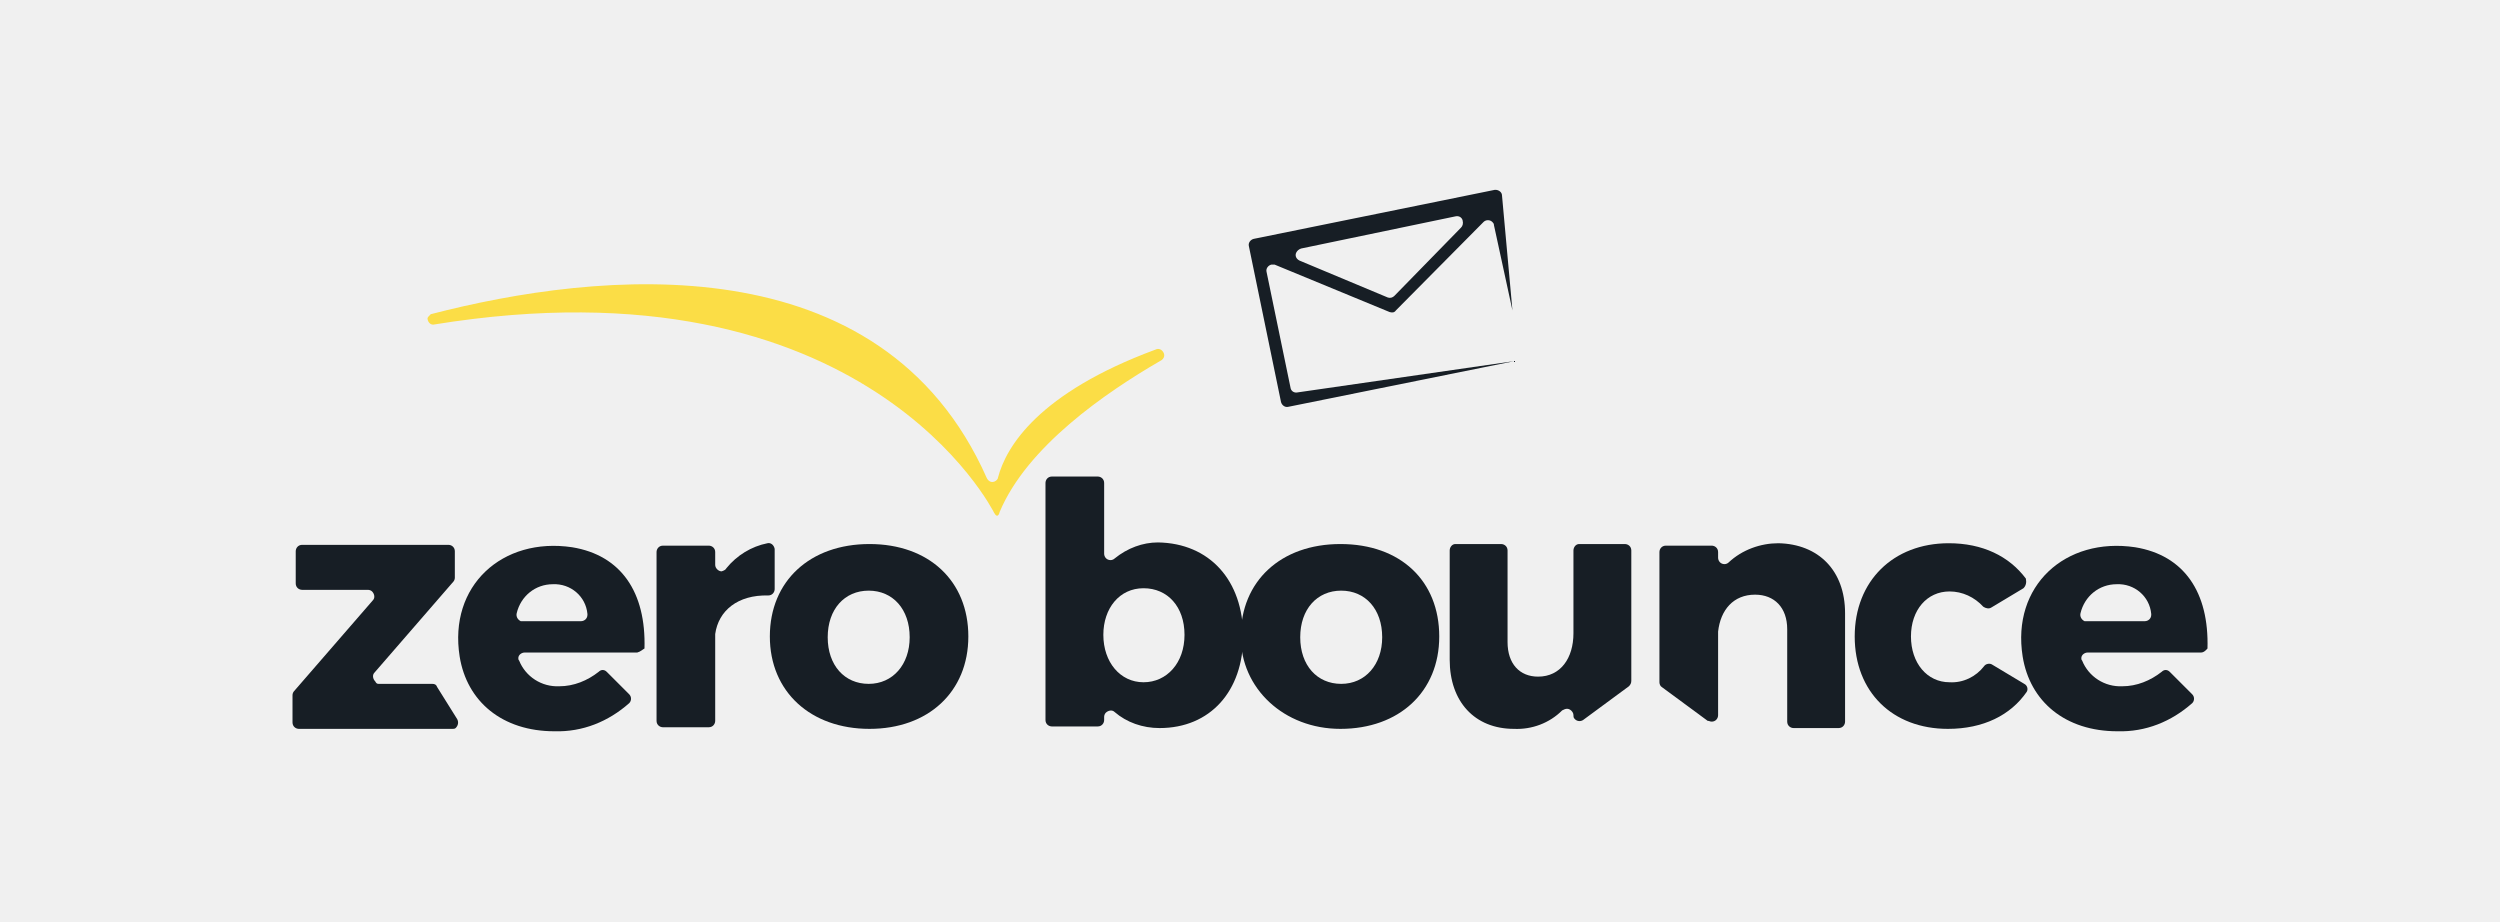
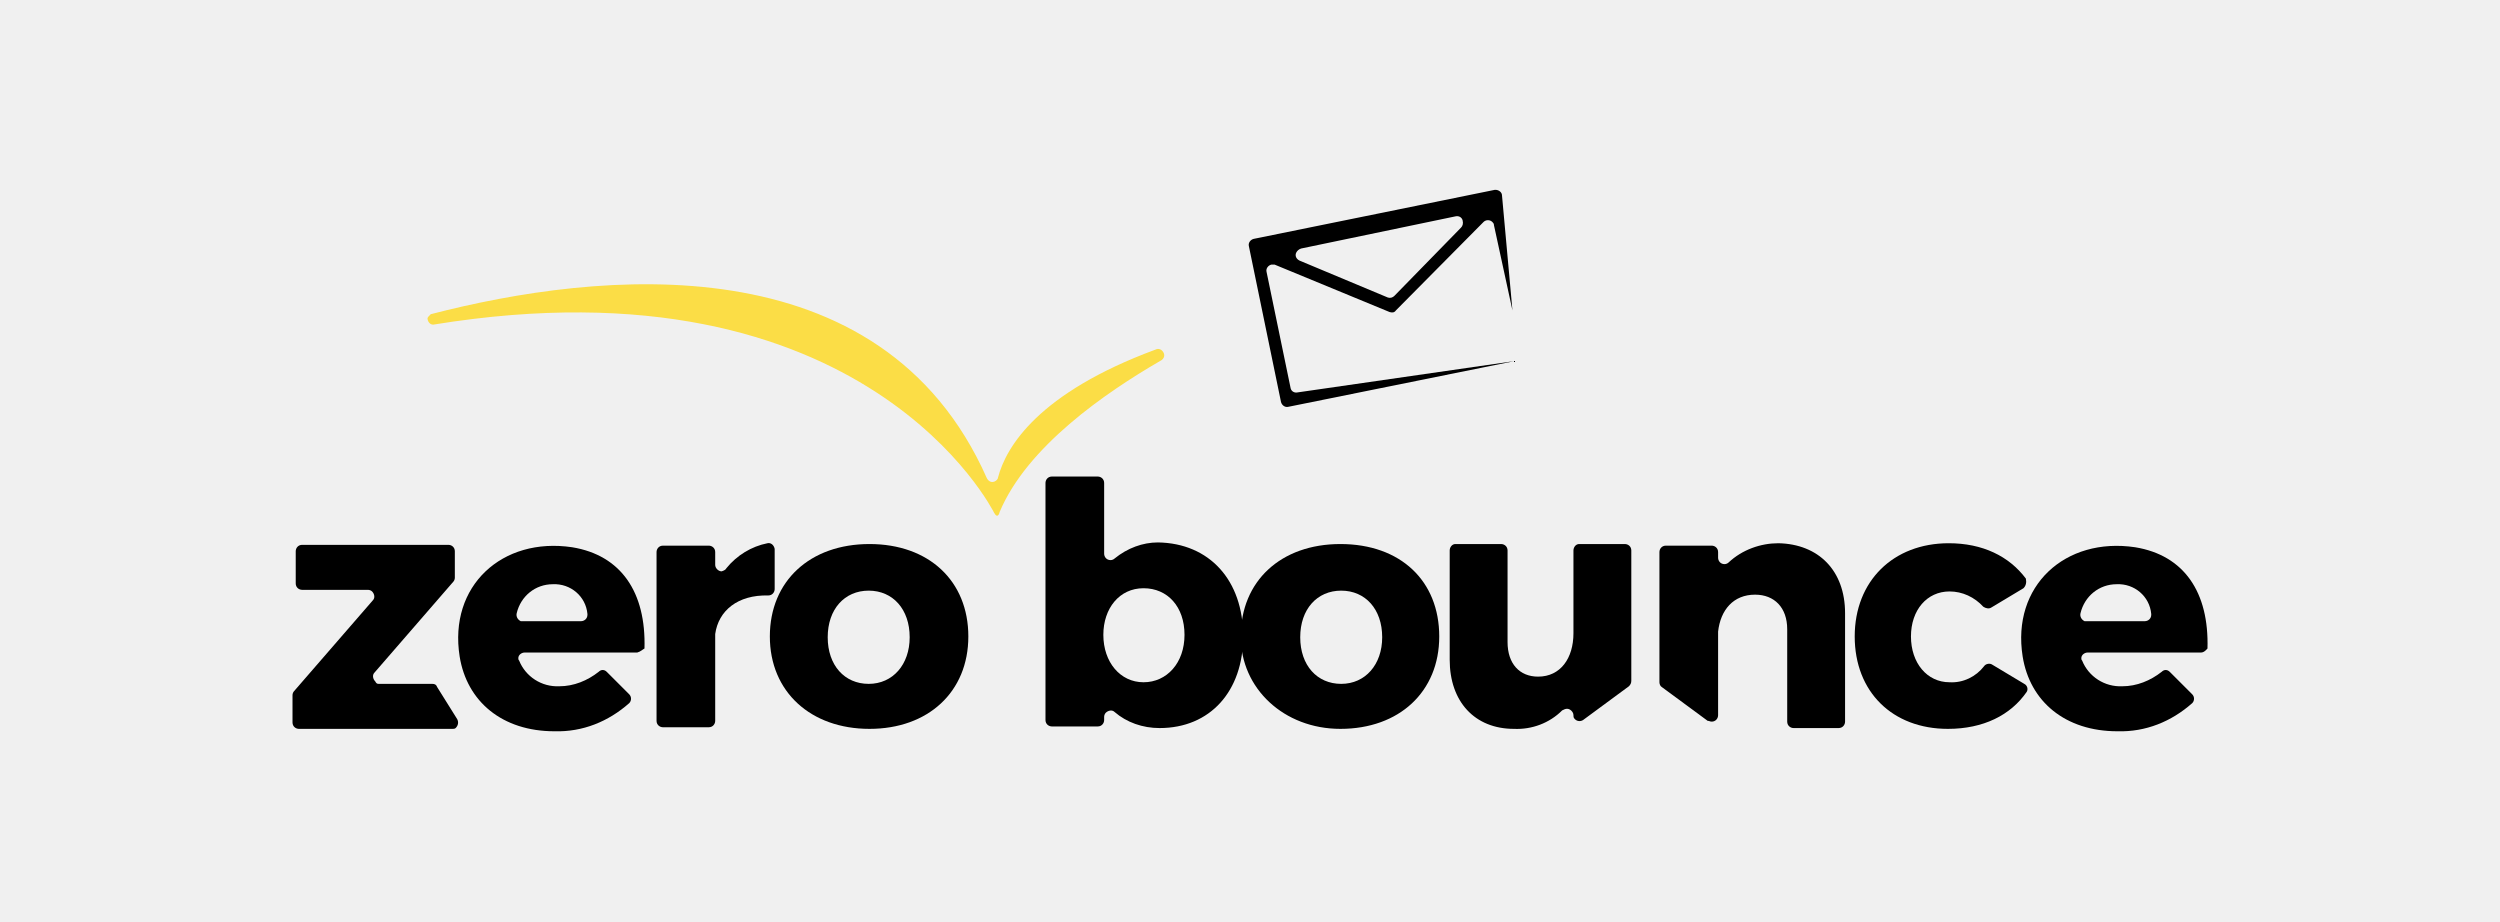
- <svg xmlns="http://www.w3.org/2000/svg" version="1.1" id="Layer_1" x="0px" y="0px" viewBox="0 0 311.1 114.7" width="100%" style="max-width:500px;height:auto;enable-background:new 0 0 311.1 114.7;" xml:space="preserve">
+ <svg xmlns="http://www.w3.org/2000/svg" version="1.1" id="Layer_1" x="0px" y="0px" viewBox="0 0 311.1 114.7" width="500px" xml:space="preserve">
  <style type="text/css">
-     .st0 { fill-rule:evenodd; clip-rule:evenodd; fill: #171E25; }
+     @media (prefers-color-scheme: light) {
+       .st0 { fill-rule:evenodd; clip-rule:evenodd; fill: #171E25; }
+     }
+     @media (prefers-color-scheme: dark) {
+       .st0 { fill-rule:evenodd; clip-rule:evenodd; fill: #8B8E92; }
+     }
    .st1 { fill-rule:evenodd; clip-rule:evenodd; fill:#FBDD46; }
-     @media (prefers-color-scheme: dark) {
-       .st0 { fill-rule:evenodd; clip-rule:evenodd; fill: #FFFFFF; }
-     }
  </style>
  <g id="Symbols">
    <g id="nav---w_x2F_-black-log-in-text" transform="translate(-168, -18)">
      <g id="Group-26" transform="translate(168, 18)">
        <path id="Fill-1" class="st0" d="M47.1,85.1h6.7c0.3,0,0.5,0.1,0.6,0.4l2.5,4c0.2,0.4,0.1,0.8-0.2,1.1c-0.1,0.1-0.3,0.1-0.4,0.1                     H37.2c-0.4,0-0.8-0.3-0.8-0.8v-3.4c0-0.2,0.1-0.4,0.2-0.5l9.8-11.3c0.3-0.3,0.2-0.8-0.1-1.1c-0.1-0.1-0.3-0.2-0.5-0.2h-8.2                     c-0.4,0-0.8-0.3-0.8-0.8v-4c0-0.4,0.3-0.8,0.8-0.8h18.2c0.4,0,0.8,0.3,0.8,0.8v3.3c0,0.2-0.1,0.4-0.2,0.5l-9.8,11.3                     c-0.3,0.3-0.2,0.8,0.1,1.1C46.8,85,46.9,85.1,47.1,85.1" />
        <path id="Fill-3" class="st0" d="M72.3,77.3c0.4,0,0.8-0.3,0.8-0.8v-0.1c-0.2-2.2-2.1-3.8-4.3-3.7c-2.2,0-4,1.5-4.5,3.6                     c-0.1,0.4,0.1,0.8,0.5,1h0.2H72.3z M79.3,81.2H65.3c-0.4,0-0.8,0.3-0.8,0.7c0,0.1,0,0.2,0.1,0.3c0.8,2,2.8,3.3,5,3.2                     c1.8,0,3.5-0.7,4.9-1.8c0.3-0.3,0.7-0.3,1,0l2.8,2.8c0.3,0.3,0.3,0.8,0,1.1c-2.6,2.3-5.8,3.6-9.3,3.5c-6.5,0-10.9-3.7-11.8-9.3                     c-1.4-8.8,5.3-14.9,14-13.6c6.1,1,9.2,5.6,9,12.6C80,80.8,79.7,81.1,79.3,81.2L79.3,81.2z" />
        <path id="Fill-5" class="st0" d="M90.4,70.7c1.3-1.6,3.1-2.7,5.1-3.1c0.4-0.1,0.8,0.2,0.9,0.7v0.1v4.9c0,0.4-0.3,0.8-0.8,0.8                     C91.8,74,89.4,76,89,78.9v10.8c0,0.4-0.3,0.8-0.8,0.8h-5.7c-0.4,0-0.8-0.3-0.8-0.8v-21c0-0.4,0.3-0.8,0.8-0.8h5.7                     c0.4,0,0.8,0.3,0.8,0.8v1.6c0,0.4,0.4,0.8,0.8,0.8C90.1,71,90.3,70.9,90.4,70.7" />
        <path id="Fill-7" class="st0" d="M103,79.3c0,3.5,2.1,5.8,5.1,5.8s5.1-2.4,5.1-5.8c0-3.5-2.1-5.8-5.1-5.8S103,75.8,103,79.3                      M120.5,79.2c0,6.9-5,11.5-12.3,11.5c-7.3,0-12.4-4.6-12.4-11.5c0-6.9,5-11.5,12.4-11.5S120.5,72.3,120.5,79.2" />
        <path id="Fill-9" class="st0" d="M147.4,79c0-3.5-2.1-5.8-5.1-5.8s-5,2.5-5,5.8c0,3.4,2.1,5.9,5,5.9S147.4,82.5,147.4,79                      M154.7,79.2c0,6.8-4.1,11.4-10.4,11.4c-2.1,0-4.1-0.7-5.6-2c-0.3-0.3-0.8-0.2-1.1,0.1c-0.1,0.1-0.2,0.3-0.2,0.5v0.4                     c0,0.4-0.3,0.8-0.8,0.8h-5.7c-0.4,0-0.8-0.3-0.8-0.8V60.1c0-0.4,0.3-0.8,0.8-0.8h5.7c0.4,0,0.8,0.3,0.8,0.8v8.8                     c0,0.4,0.3,0.8,0.8,0.8c0.2,0,0.4-0.1,0.5-0.2c1.6-1.3,3.5-2,5.4-2C150.5,67.6,154.7,72.2,154.7,79.2" />
        <path id="Fill-11" class="st0" d="M161.8,79.3c0,3.5,2.1,5.8,5.1,5.8c3,0,5.1-2.4,5.1-5.8c0-3.5-2.1-5.8-5.1-5.8                     C163.9,73.5,161.8,75.8,161.8,79.3 M179.1,79.2c0,6.9-5,11.5-12.3,11.5c-7,0-12.4-5-12.4-11.5c0-6.9,5-11.5,12.4-11.5                     C174.3,67.7,179.1,72.3,179.1,79.2" />
        <path id="Fill-13" class="st0" d="M202.7,85.4l-5.7,4.2c-0.3,0.2-0.8,0.2-1.1-0.2c-0.1-0.1-0.1-0.3-0.1-0.4                     c0-0.4-0.4-0.8-0.8-0.8c-0.2,0-0.4,0.1-0.6,0.2c-1.6,1.6-3.8,2.4-6,2.3c-4.9,0-8-3.4-8-8.6V68.5c0-0.4,0.3-0.8,0.7-0.8h5.7                     c0.4,0,0.8,0.3,0.8,0.8v11.4c0,2.7,1.5,4.3,3.8,4.3c2.8,0,4.4-2.3,4.4-5.4V68.5c0-0.4,0.3-0.8,0.7-0.8h5.7c0.4,0,0.8,0.3,0.8,0.8                     v16.2C203,85,202.9,85.2,202.7,85.4" />
        <path id="Fill-15" class="st0" d="M229.6,76.3v13.5c0,0.4-0.3,0.8-0.8,0.8h-5.6c-0.4,0-0.8-0.3-0.8-0.8V78.3c0-2.7-1.6-4.3-4-4.3                     c-2.7,0-4.3,1.9-4.6,4.6V89c0,0.4-0.3,0.8-0.8,0.8c-0.2,0-0.3-0.1-0.5-0.1l-5.7-4.2c-0.2-0.1-0.3-0.4-0.3-0.6V68.7                     c0-0.4,0.3-0.8,0.8-0.8h5.7c0.4,0,0.8,0.3,0.8,0.8v0.7c0,0.4,0.3,0.8,0.8,0.8c0.2,0,0.4-0.1,0.5-0.2c1.7-1.6,4-2.4,6.2-2.4                     C226.3,67.7,229.6,71,229.6,76.3" />
        <path id="Fill-17" class="st0" d="M251.8,73.2l-4,2.4c-0.3,0.2-0.7,0.1-1-0.1c-1.1-1.2-2.6-1.9-4.2-1.9c-2.8,0-4.8,2.3-4.8,5.6                     s2,5.7,4.8,5.7c1.7,0.1,3.3-0.7,4.3-2c0.2-0.3,0.7-0.4,1-0.2l4,2.4c0.4,0.2,0.5,0.7,0.3,1c-2,2.9-5.4,4.6-9.8,4.6                     c-6.9,0-11.6-4.6-11.6-11.5c0-6.9,4.8-11.6,11.7-11.6c4.2,0,7.5,1.6,9.6,4.4C252.2,72.5,252.1,72.9,251.8,73.2" />
        <path id="Fill-19" class="st0" d="M266.9,77.3c0.4,0,0.8-0.3,0.8-0.8v-0.1c-0.2-2.2-2.1-3.8-4.3-3.7c-2.2,0-4,1.5-4.5,3.6                     c-0.1,0.4,0.1,0.8,0.5,1h0.2H266.9z M273.9,81.2h-14.1c-0.4,0-0.8,0.3-0.8,0.7c0,0.1,0,0.2,0.1,0.3c0.8,2,2.8,3.3,5,3.2                     c1.8,0,3.5-0.7,4.9-1.8c0.3-0.3,0.7-0.3,1,0l2.8,2.8c0.3,0.3,0.3,0.8,0,1.1c-2.6,2.3-5.8,3.6-9.3,3.5c-6.5,0-10.9-3.7-11.8-9.3                     c-1.4-8.8,5.3-14.9,14-13.6c6.1,1,9.2,5.6,9,12.6C274.6,80.8,274.3,81.2,273.9,81.2L273.9,81.2z" />
        <path id="Fill-21" class="st1" d="M53.6,39.1c20.8-5.4,56.1-9.2,69.2,20.4c0.2,0.4,0.6,0.6,1,0.4c0.2-0.1,0.4-0.3,0.4-0.5                     c1-3.8,5-10.5,19.6-15.9c0.4-0.2,0.8,0,1,0.4c0.2,0.4,0,0.8-0.4,1c-6.9,4-16.6,10.7-20,18.8c0,0-0.2,1-0.7,0.1                     c0,0-15.9-32.2-69.8-23.4c-0.4,0-0.7-0.4-0.7-0.8C53.2,39.5,53.4,39.3,53.6,39.1" />
        <g id="Group-25" transform="translate(77.6087, 0.525261)">
          <path id="Fill-23" class="st0" d="M104.2,27.8l-8.3,8.5c-0.2,0.2-0.5,0.3-0.8,0.2l-11-4.6c-0.4-0.2-0.6-0.6-0.4-1                         c0.1-0.2,0.3-0.4,0.6-0.5l19.2-4c0.4-0.1,0.8,0.1,0.9,0.5C104.5,27.3,104.4,27.6,104.2,27.8 M83,47.8l-3-14.5                         c-0.1-0.4,0.2-0.8,0.6-0.9H81l14.3,5.9c0.3,0.1,0.6,0.1,0.8-0.2l10.9-11c0.3-0.3,0.8-0.3,1.1,0c0.1,0.1,0.2,0.2,0.2,0.4                         l2.3,10.6l-1.3-14.3c0-0.4-0.4-0.7-0.8-0.7h-0.1l-30,6.1c-0.4,0.1-0.7,0.5-0.6,0.9l4,19.4c0.1,0.4,0.5,0.7,0.9,0.6l28.2-5.7                         l-27,3.9C83.5,48.4,83.1,48.2,83,47.8" />
        </g>
      </g>
    </g>
  </g>
</svg>
